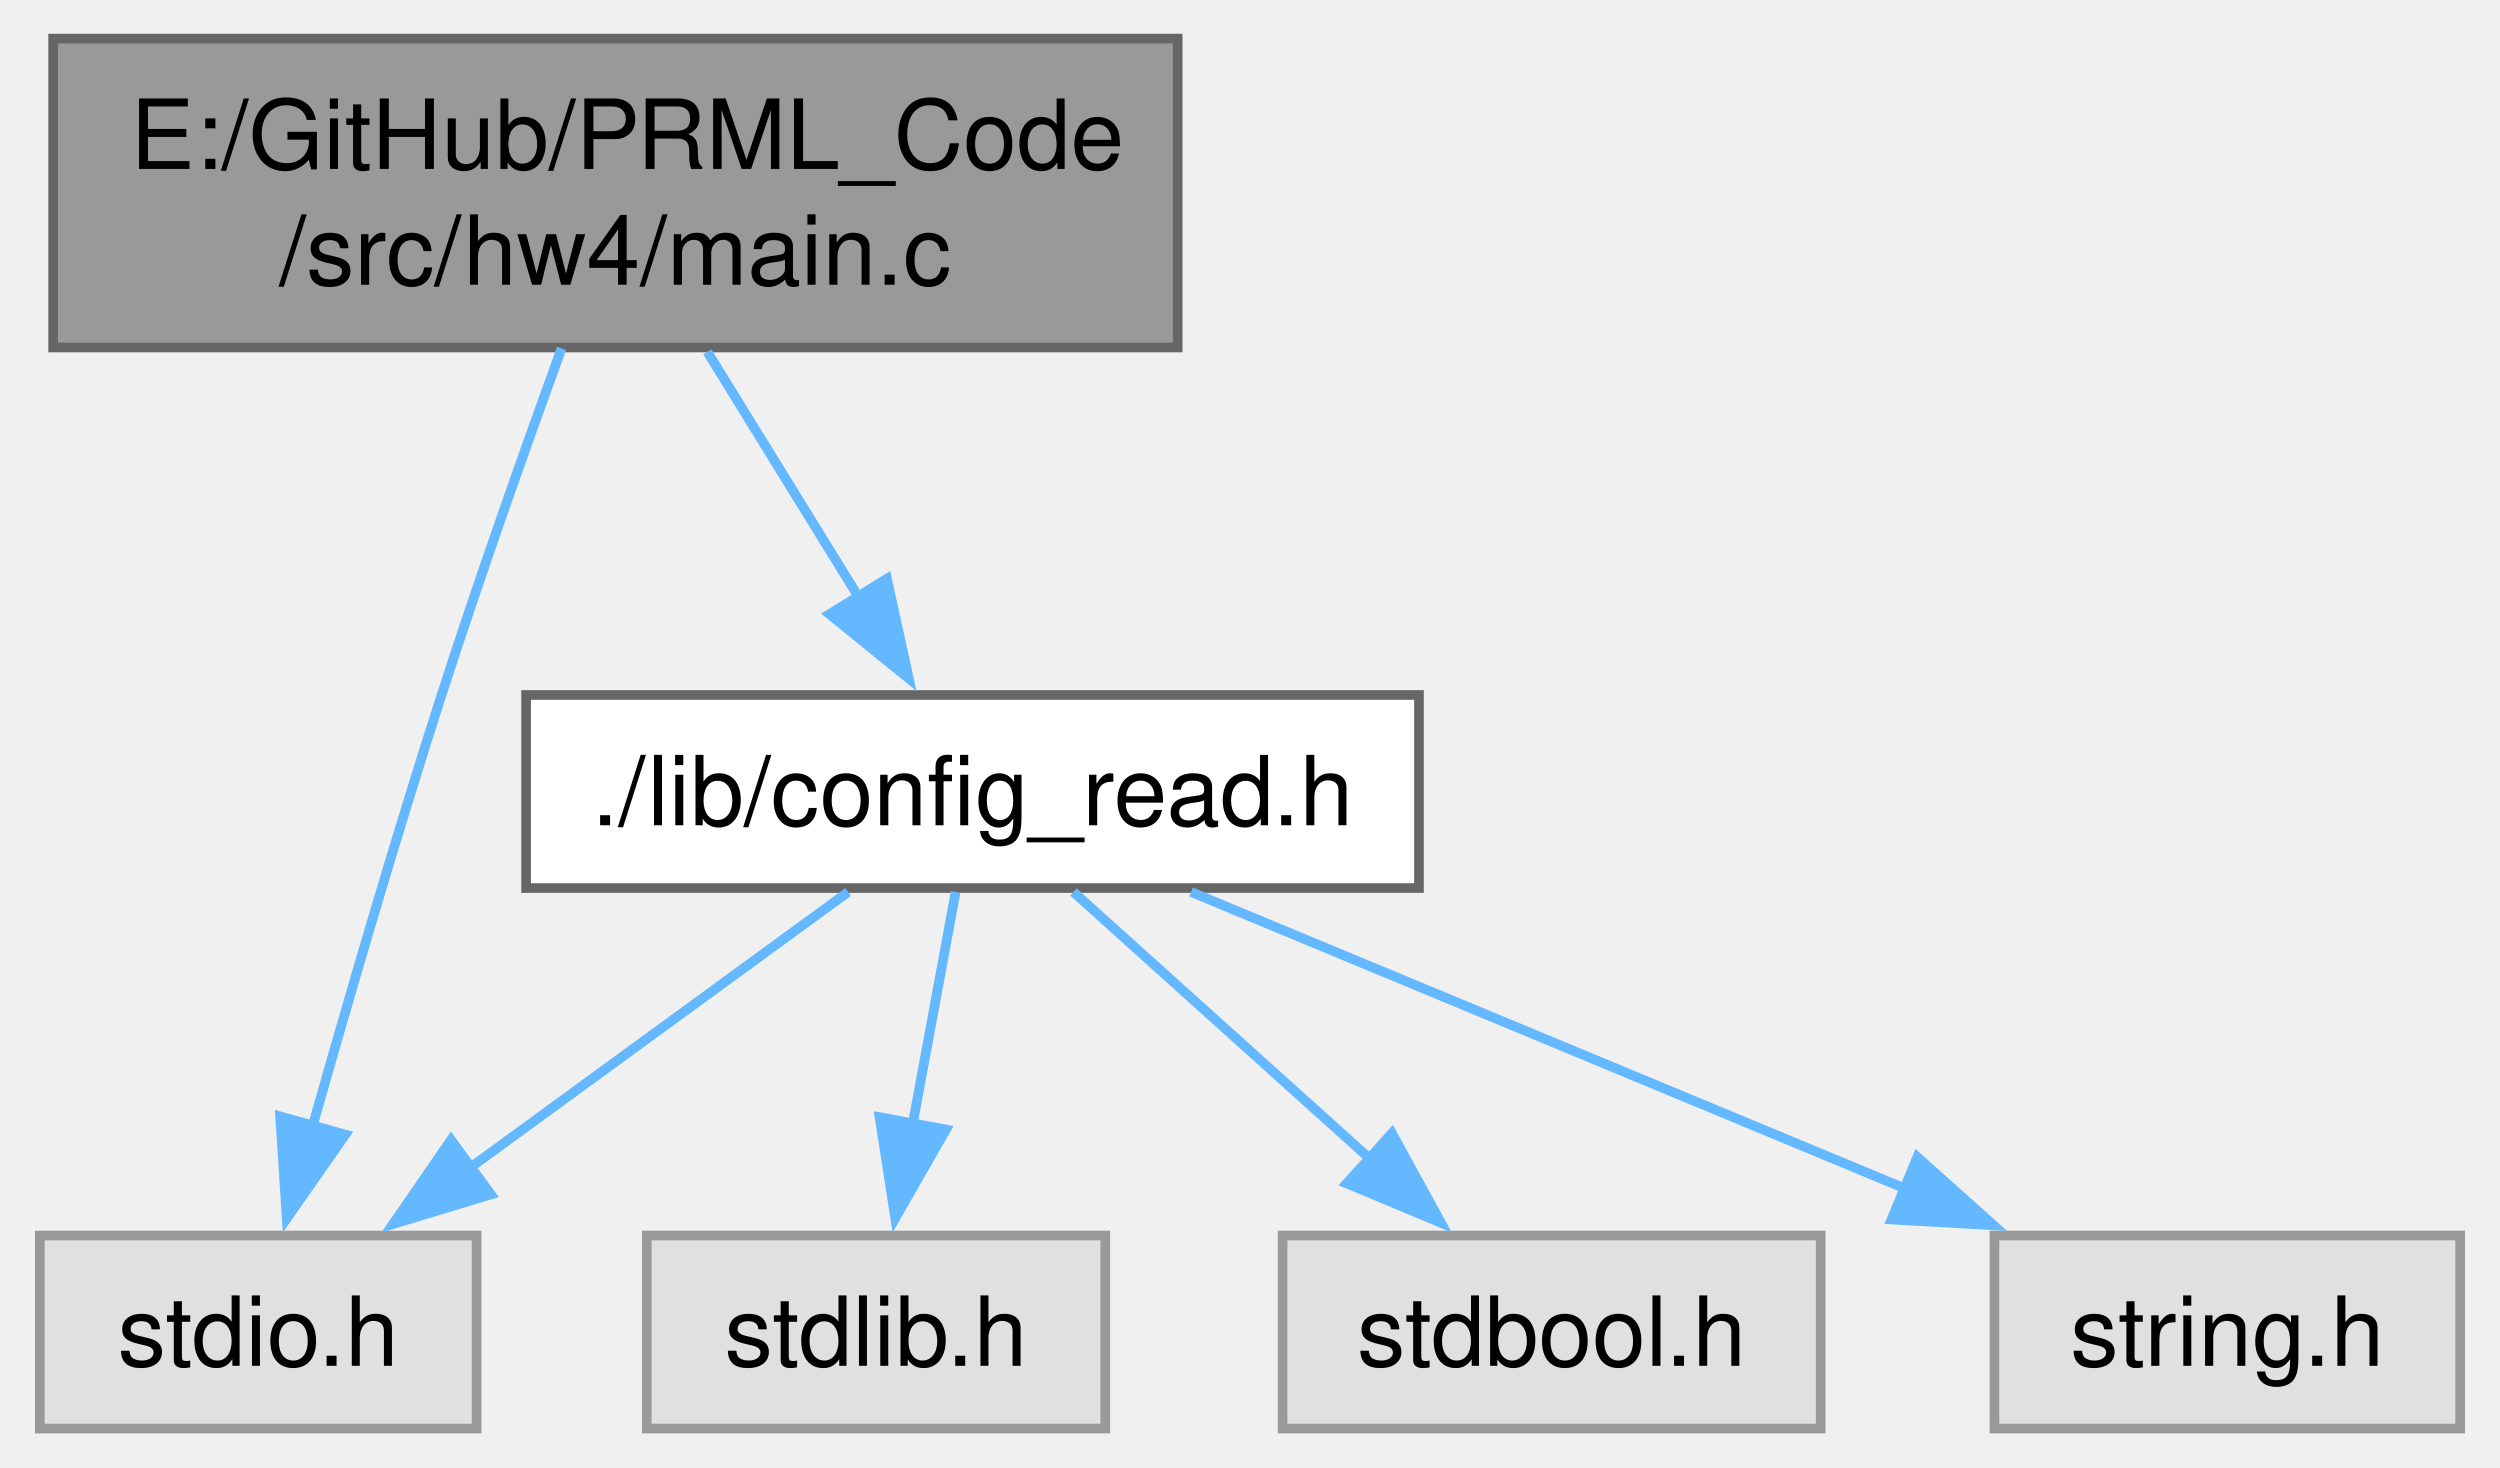
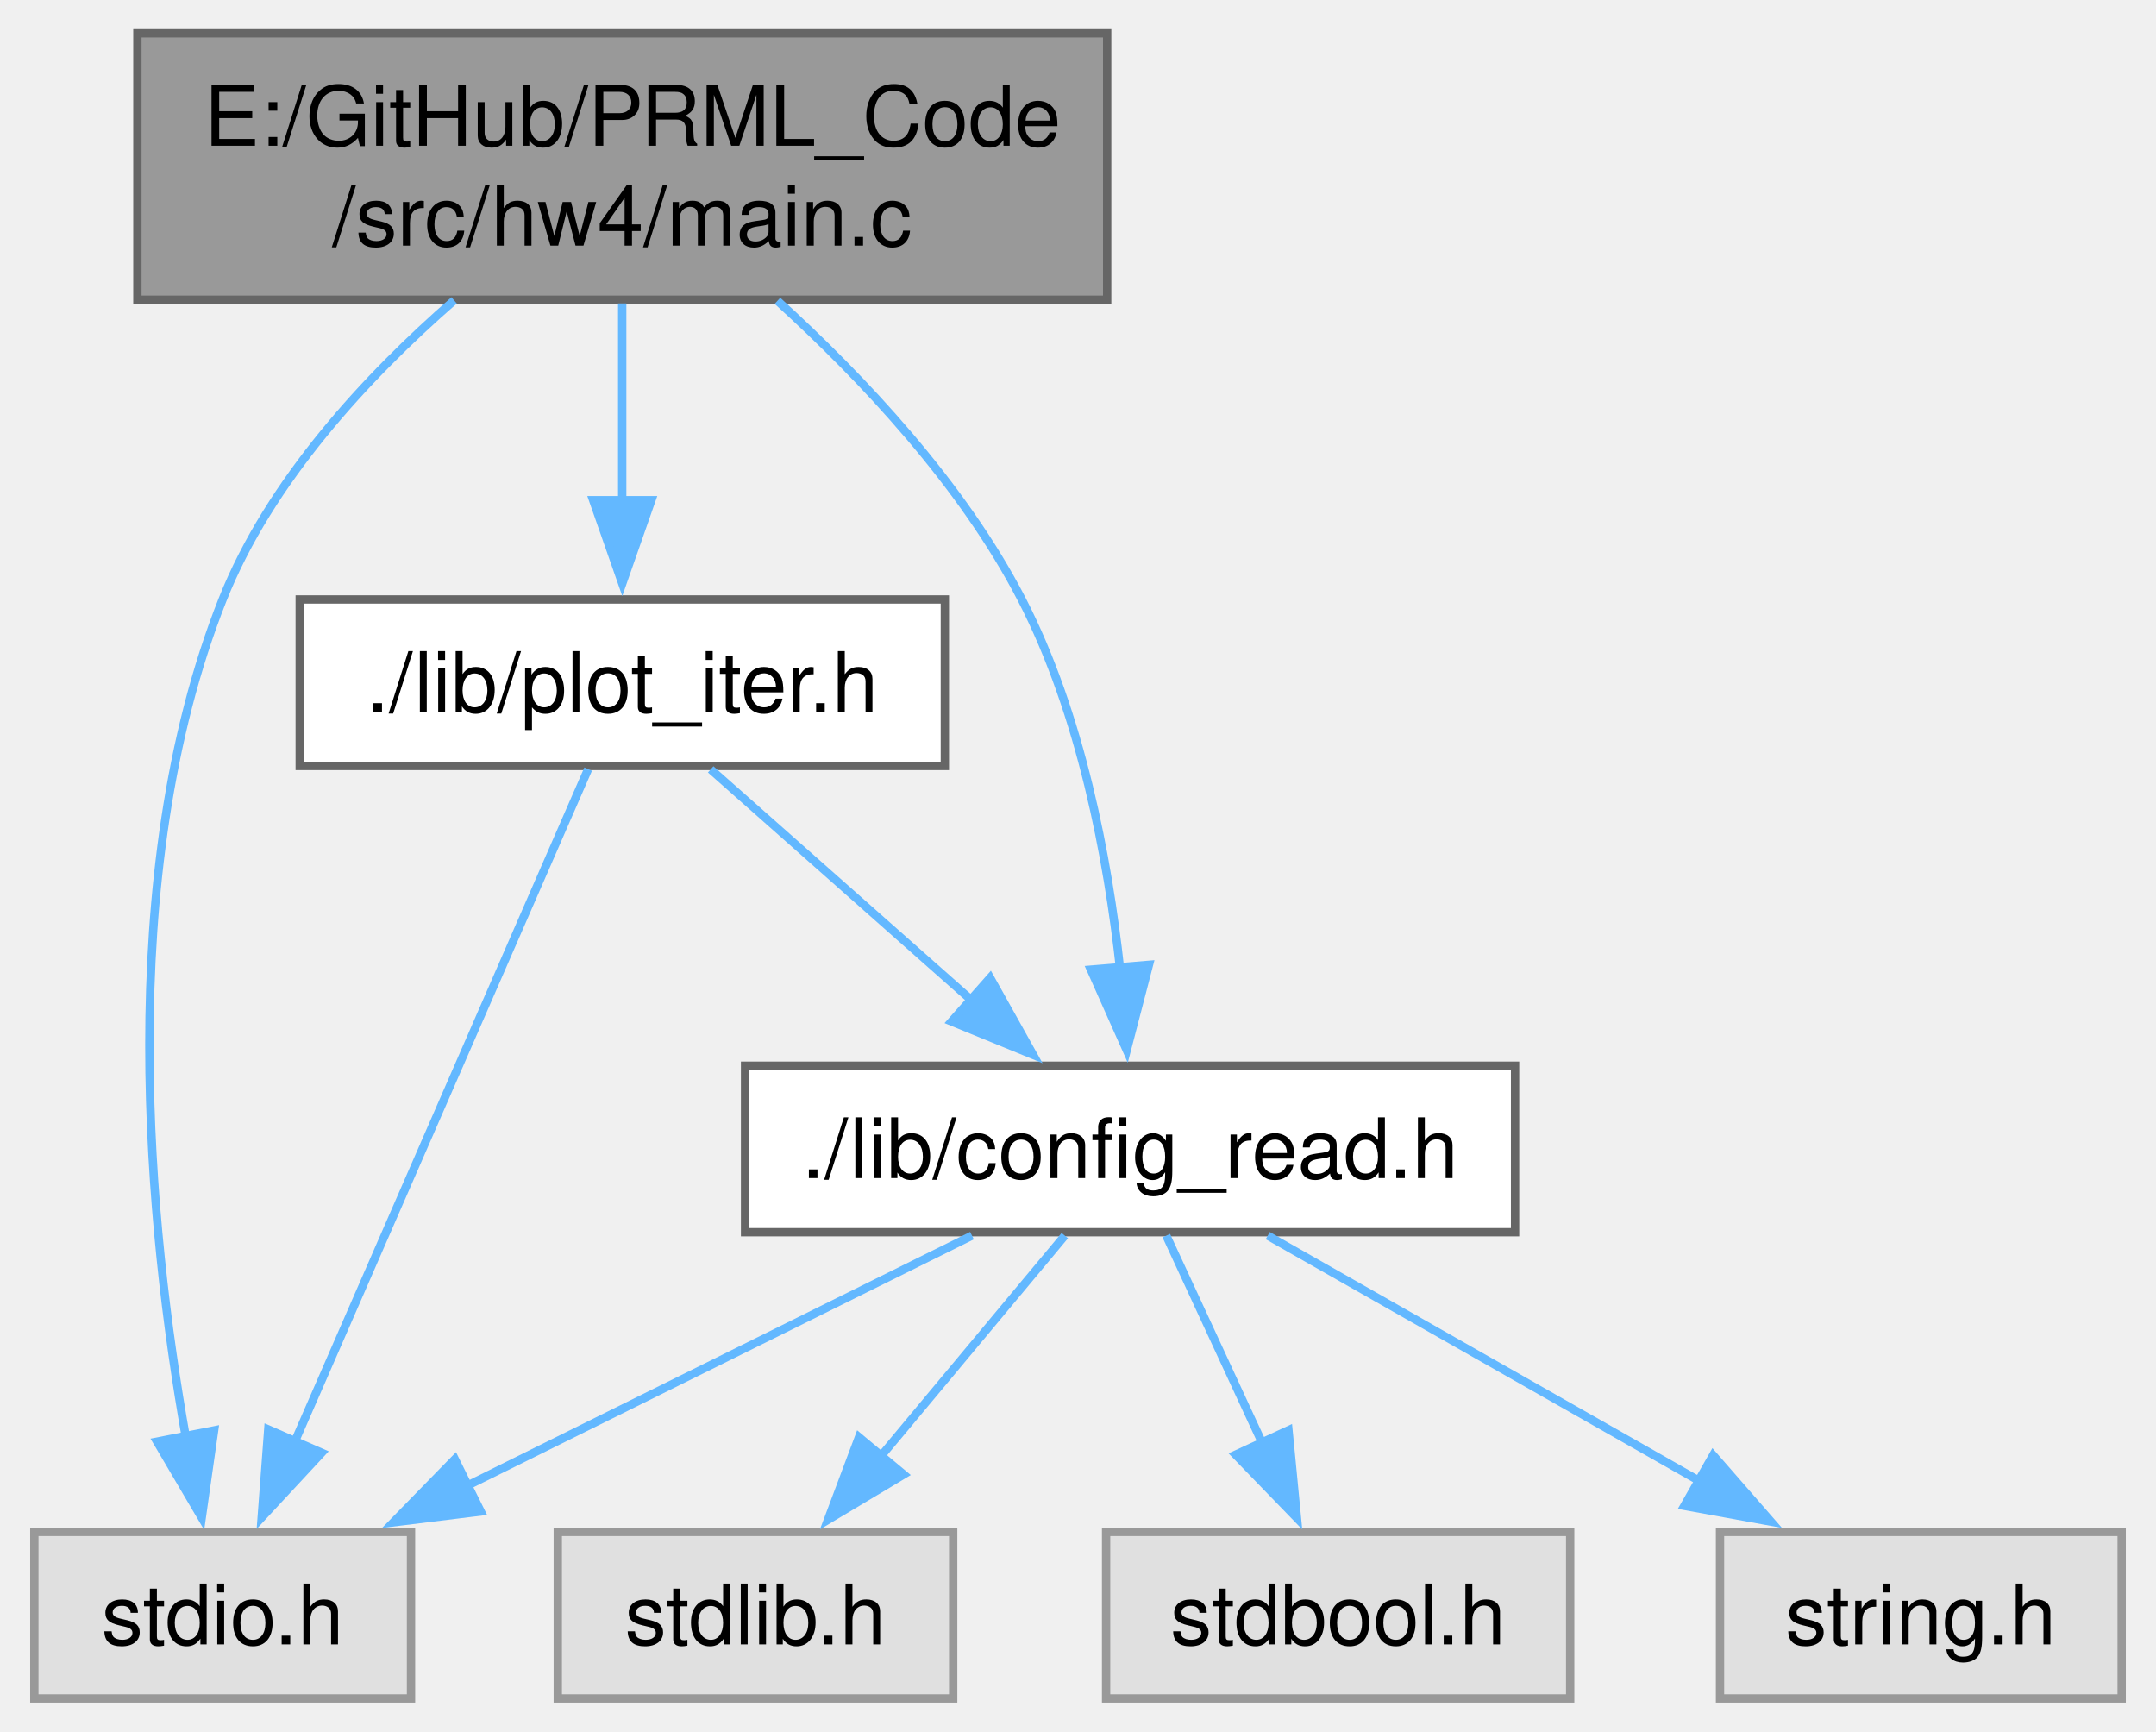
- <svg xmlns="http://www.w3.org/2000/svg" xmlns:xlink="http://www.w3.org/1999/xlink" width="259pt" height="152pt" viewBox="0.00 0.00 258.75 152.00">
-   <g id="graph0" class="graph" transform="scale(1 1) rotate(0) translate(4 148)">
+ <svg xmlns="http://www.w3.org/2000/svg" xmlns:xlink="http://www.w3.org/1999/xlink" width="259pt" height="208pt" viewBox="0.00 0.00 258.75 208.00">
+   <g id="graph0" class="graph" transform="scale(1 1) rotate(0) translate(4 204)">
    <g id="Node000001" class="node">
      <g id="a_Node000001">
        <a xlink:title="Basic demonstration for Supervised Learning Algorithm.">
-           <polygon fill="#999999" stroke="#666666" points="117.88,-144 1.38,-144 1.38,-112 117.88,-112 117.88,-144" />
-           <text text-anchor="start" x="9.38" y="-130.5" font-family="Helvetica,sans-Serif" font-size="10.00">E:/GitHub/PRML_Code</text>
-           <text text-anchor="middle" x="59.62" y="-118.5" font-family="Helvetica,sans-Serif" font-size="10.00">/src/hw4/main.c</text>
+           <polygon fill="#999999" stroke="#666666" points="128.88,-200 12.38,-200 12.38,-168 128.88,-168 128.88,-200" />
+           <text text-anchor="start" x="20.38" y="-186.5" font-family="Helvetica,sans-Serif" font-size="10.00">E:/GitHub/PRML_Code</text>
+           <text text-anchor="middle" x="70.62" y="-174.5" font-family="Helvetica,sans-Serif" font-size="10.00">/src/hw4/main.c</text>
        </a>
      </g>
    </g>
    <g id="Node000002" class="node">
      <g id="a_Node000002">
        <a xlink:title=" ">
          <polygon fill="#e0e0e0" stroke="#999999" points="45.25,-20 0,-20 0,0 45.25,0 45.25,-20" />
          <text text-anchor="middle" x="22.62" y="-6.5" font-family="Helvetica,sans-Serif" font-size="10.00">stdio.h</text>
        </a>
      </g>
    </g>
    <g id="edge1_Node000001_Node000002" class="edge">
      <g id="a_edge1_Node000001_Node000002">
        <a xlink:title=" ">
-           <path fill="none" stroke="#63b8ff" d="M54.05,-111.9C50.38,-101.79 45.54,-88.15 41.62,-76 36.81,-61.08 31.86,-44.06 28.22,-31.18" />
-           <polygon fill="#63b8ff" stroke="#63b8ff" points="31.65,-30.45 25.58,-21.76 24.9,-32.34 31.65,-30.45" />
+           <path fill="none" stroke="#63b8ff" d="M50.43,-167.92C39.99,-158.82 28.27,-146.24 22.62,-132 9.44,-98.74 13.8,-56.18 18.19,-31.42" />
+           <polygon fill="#63b8ff" stroke="#63b8ff" points="21.6,-32.2 20.11,-21.72 14.74,-30.85 21.6,-32.2" />
        </a>
      </g>
    </g>
    <g id="Node000003" class="node">
      <g id="a_Node000003">
        <a xlink:href="config__read_8h.html" target="_top" xlink:title=" ">
-           <polygon fill="white" stroke="#666666" points="142.88,-76 50.38,-76 50.38,-56 142.88,-56 142.88,-76" />
-           <text text-anchor="middle" x="96.62" y="-62.5" font-family="Helvetica,sans-Serif" font-size="10.00">./lib/config_read.h</text>
+           <polygon fill="white" stroke="#666666" points="177.88,-76 85.38,-76 85.38,-56 177.88,-56 177.88,-76" />
+           <text text-anchor="middle" x="131.62" y="-62.5" font-family="Helvetica,sans-Serif" font-size="10.00">./lib/config_read.h</text>
        </a>
      </g>
    </g>
    <g id="edge2_Node000001_Node000003" class="edge">
      <g id="a_edge2_Node000001_Node000003">
        <a xlink:title=" ">
-           <path fill="none" stroke="#63b8ff" d="M69.15,-111.55C73.97,-103.74 79.86,-94.19 84.95,-85.94" />
-           <polygon fill="#63b8ff" stroke="#63b8ff" points="87.76,-88.05 90.03,-77.7 81.8,-84.37 87.76,-88.05" />
+           <path fill="none" stroke="#63b8ff" d="M89.27,-167.87C99.49,-158.58 111.49,-145.83 118.62,-132 125.74,-118.2 128.97,-100.9 130.43,-87.62" />
+           <polygon fill="#63b8ff" stroke="#63b8ff" points="133.9,-88.12 131.23,-77.86 126.92,-87.54 133.9,-88.12" />
+         </a>
+       </g>
+     </g>
+     <g id="Node000007" class="node">
+       <g id="a_Node000007">
+         <a xlink:href="plot__iter_8h.html" target="_top" xlink:title="Create a gnuplot drawing API for iter.h.">
+           <polygon fill="white" stroke="#666666" points="109.38,-132 31.88,-132 31.88,-112 109.38,-112 109.38,-132" />
+           <text text-anchor="middle" x="70.62" y="-118.5" font-family="Helvetica,sans-Serif" font-size="10.00">./lib/plot_iter.h</text>
+         </a>
+       </g>
+     </g>
+     <g id="edge7_Node000001_Node000007" class="edge">
+       <g id="a_edge7_Node000001_Node000007">
+         <a xlink:title=" ">
+           <path fill="none" stroke="#63b8ff" d="M70.62,-167.55C70.62,-160.34 70.62,-151.66 70.62,-143.88" />
+           <polygon fill="#63b8ff" stroke="#63b8ff" points="74.13,-143.92 70.63,-133.92 67.13,-143.92 74.13,-143.92" />
        </a>
      </g>
    </g>
    <g id="edge3_Node000003_Node000002" class="edge">
      <g id="a_edge3_Node000003_Node000002">
        <a xlink:title=" ">
-           <path fill="none" stroke="#63b8ff" d="M83.74,-55.59C72.91,-47.7 57.21,-36.24 44.44,-26.92" />
-           <polygon fill="#63b8ff" stroke="#63b8ff" points="46.73,-24.26 36.59,-21.19 42.6,-29.91 46.73,-24.26" />
+           <path fill="none" stroke="#63b8ff" d="M112.64,-55.59C95.86,-47.28 71.13,-35.03 51.84,-25.47" />
+           <polygon fill="#63b8ff" stroke="#63b8ff" points="53.63,-22.45 43.12,-21.15 50.52,-28.73 53.63,-22.45" />
        </a>
      </g>
    </g>
    <g id="Node000004" class="node">
      <g id="a_Node000004">
        <a xlink:title=" ">
          <polygon fill="#e0e0e0" stroke="#999999" points="110.38,-20 62.88,-20 62.88,0 110.38,0 110.38,-20" />
          <text text-anchor="middle" x="86.62" y="-6.5" font-family="Helvetica,sans-Serif" font-size="10.00">stdlib.h</text>
        </a>
      </g>
    </g>
    <g id="edge4_Node000003_Node000004" class="edge">
      <g id="a_edge4_Node000003_Node000004">
        <a xlink:title=" ">
-           <path fill="none" stroke="#63b8ff" d="M94.88,-55.59C93.65,-48.93 91.95,-39.75 90.41,-31.44" />
-           <polygon fill="#63b8ff" stroke="#63b8ff" points="93.88,-30.98 88.62,-21.79 87,-32.26 93.88,-30.98" />
+           <path fill="none" stroke="#63b8ff" d="M123.79,-55.59C117.66,-48.24 108.95,-37.8 101.51,-28.87" />
+           <polygon fill="#63b8ff" stroke="#63b8ff" points="104.43,-26.9 95.34,-21.46 99.06,-31.38 104.43,-26.9" />
        </a>
      </g>
    </g>
    <g id="Node000005" class="node">
      <g id="a_Node000005">
        <a xlink:title=" ">
          <polygon fill="#e0e0e0" stroke="#999999" points="184.5,-20 128.75,-20 128.75,0 184.5,0 184.5,-20" />
          <text text-anchor="middle" x="156.62" y="-6.5" font-family="Helvetica,sans-Serif" font-size="10.00">stdbool.h</text>
        </a>
      </g>
    </g>
    <g id="edge5_Node000003_Node000005" class="edge">
      <g id="a_edge5_Node000003_Node000005">
        <a xlink:title=" ">
-           <path fill="none" stroke="#63b8ff" d="M107.08,-55.59C115.59,-47.93 127.84,-36.91 138.02,-27.75" />
-           <polygon fill="#63b8ff" stroke="#63b8ff" points="140.08,-30.6 145.17,-21.31 135.39,-25.4 140.08,-30.6" />
+           <path fill="none" stroke="#63b8ff" d="M135.98,-55.59C139.17,-48.7 143.61,-39.1 147.56,-30.57" />
+           <polygon fill="#63b8ff" stroke="#63b8ff" points="150.66,-32.22 151.68,-21.67 144.31,-29.28 150.66,-32.22" />
        </a>
      </g>
    </g>
    <g id="Node000006" class="node">
      <g id="a_Node000006">
        <a xlink:title=" ">
          <polygon fill="#e0e0e0" stroke="#999999" points="250.75,-20 202.5,-20 202.5,0 250.75,0 250.75,-20" />
          <text text-anchor="middle" x="226.62" y="-6.5" font-family="Helvetica,sans-Serif" font-size="10.00">string.h</text>
        </a>
      </g>
    </g>
    <g id="edge6_Node000003_Node000006" class="edge">
      <g id="a_edge6_Node000003_Node000006">
        <a xlink:title=" ">
-           <path fill="none" stroke="#63b8ff" d="M119.27,-55.59C139.74,-47.09 170.14,-34.46 193.37,-24.81" />
-           <polygon fill="#63b8ff" stroke="#63b8ff" points="194.51,-28.13 202.41,-21.06 191.83,-21.66 194.51,-28.13" />
+           <path fill="none" stroke="#63b8ff" d="M148.17,-55.59C162.52,-47.44 183.55,-35.48 200.23,-26" />
+           <polygon fill="#63b8ff" stroke="#63b8ff" points="201.67,-29.21 208.63,-21.23 198.21,-23.13 201.67,-29.21" />
+         </a>
+       </g>
+     </g>
+     <g id="edge8_Node000007_Node000002" class="edge">
+       <g id="a_edge8_Node000007_Node000002">
+         <a xlink:title=" ">
+           <path fill="none" stroke="#63b8ff" d="M66.53,-111.62C58.74,-93.76 41.62,-54.53 31.21,-30.67" />
+           <polygon fill="#63b8ff" stroke="#63b8ff" points="34.52,-29.51 27.31,-21.74 28.1,-32.31 34.52,-29.51" />
+         </a>
+       </g>
+     </g>
+     <g id="edge9_Node000007_Node000003" class="edge">
+       <g id="a_edge9_Node000007_Node000003">
+         <a xlink:title=" ">
+           <path fill="none" stroke="#63b8ff" d="M81.25,-111.59C89.91,-103.93 102.36,-92.91 112.71,-83.75" />
+           <polygon fill="#63b8ff" stroke="#63b8ff" points="114.82,-86.55 119.99,-77.3 110.18,-81.31 114.82,-86.55" />
        </a>
      </g>
    </g>
  </g>
</svg>
